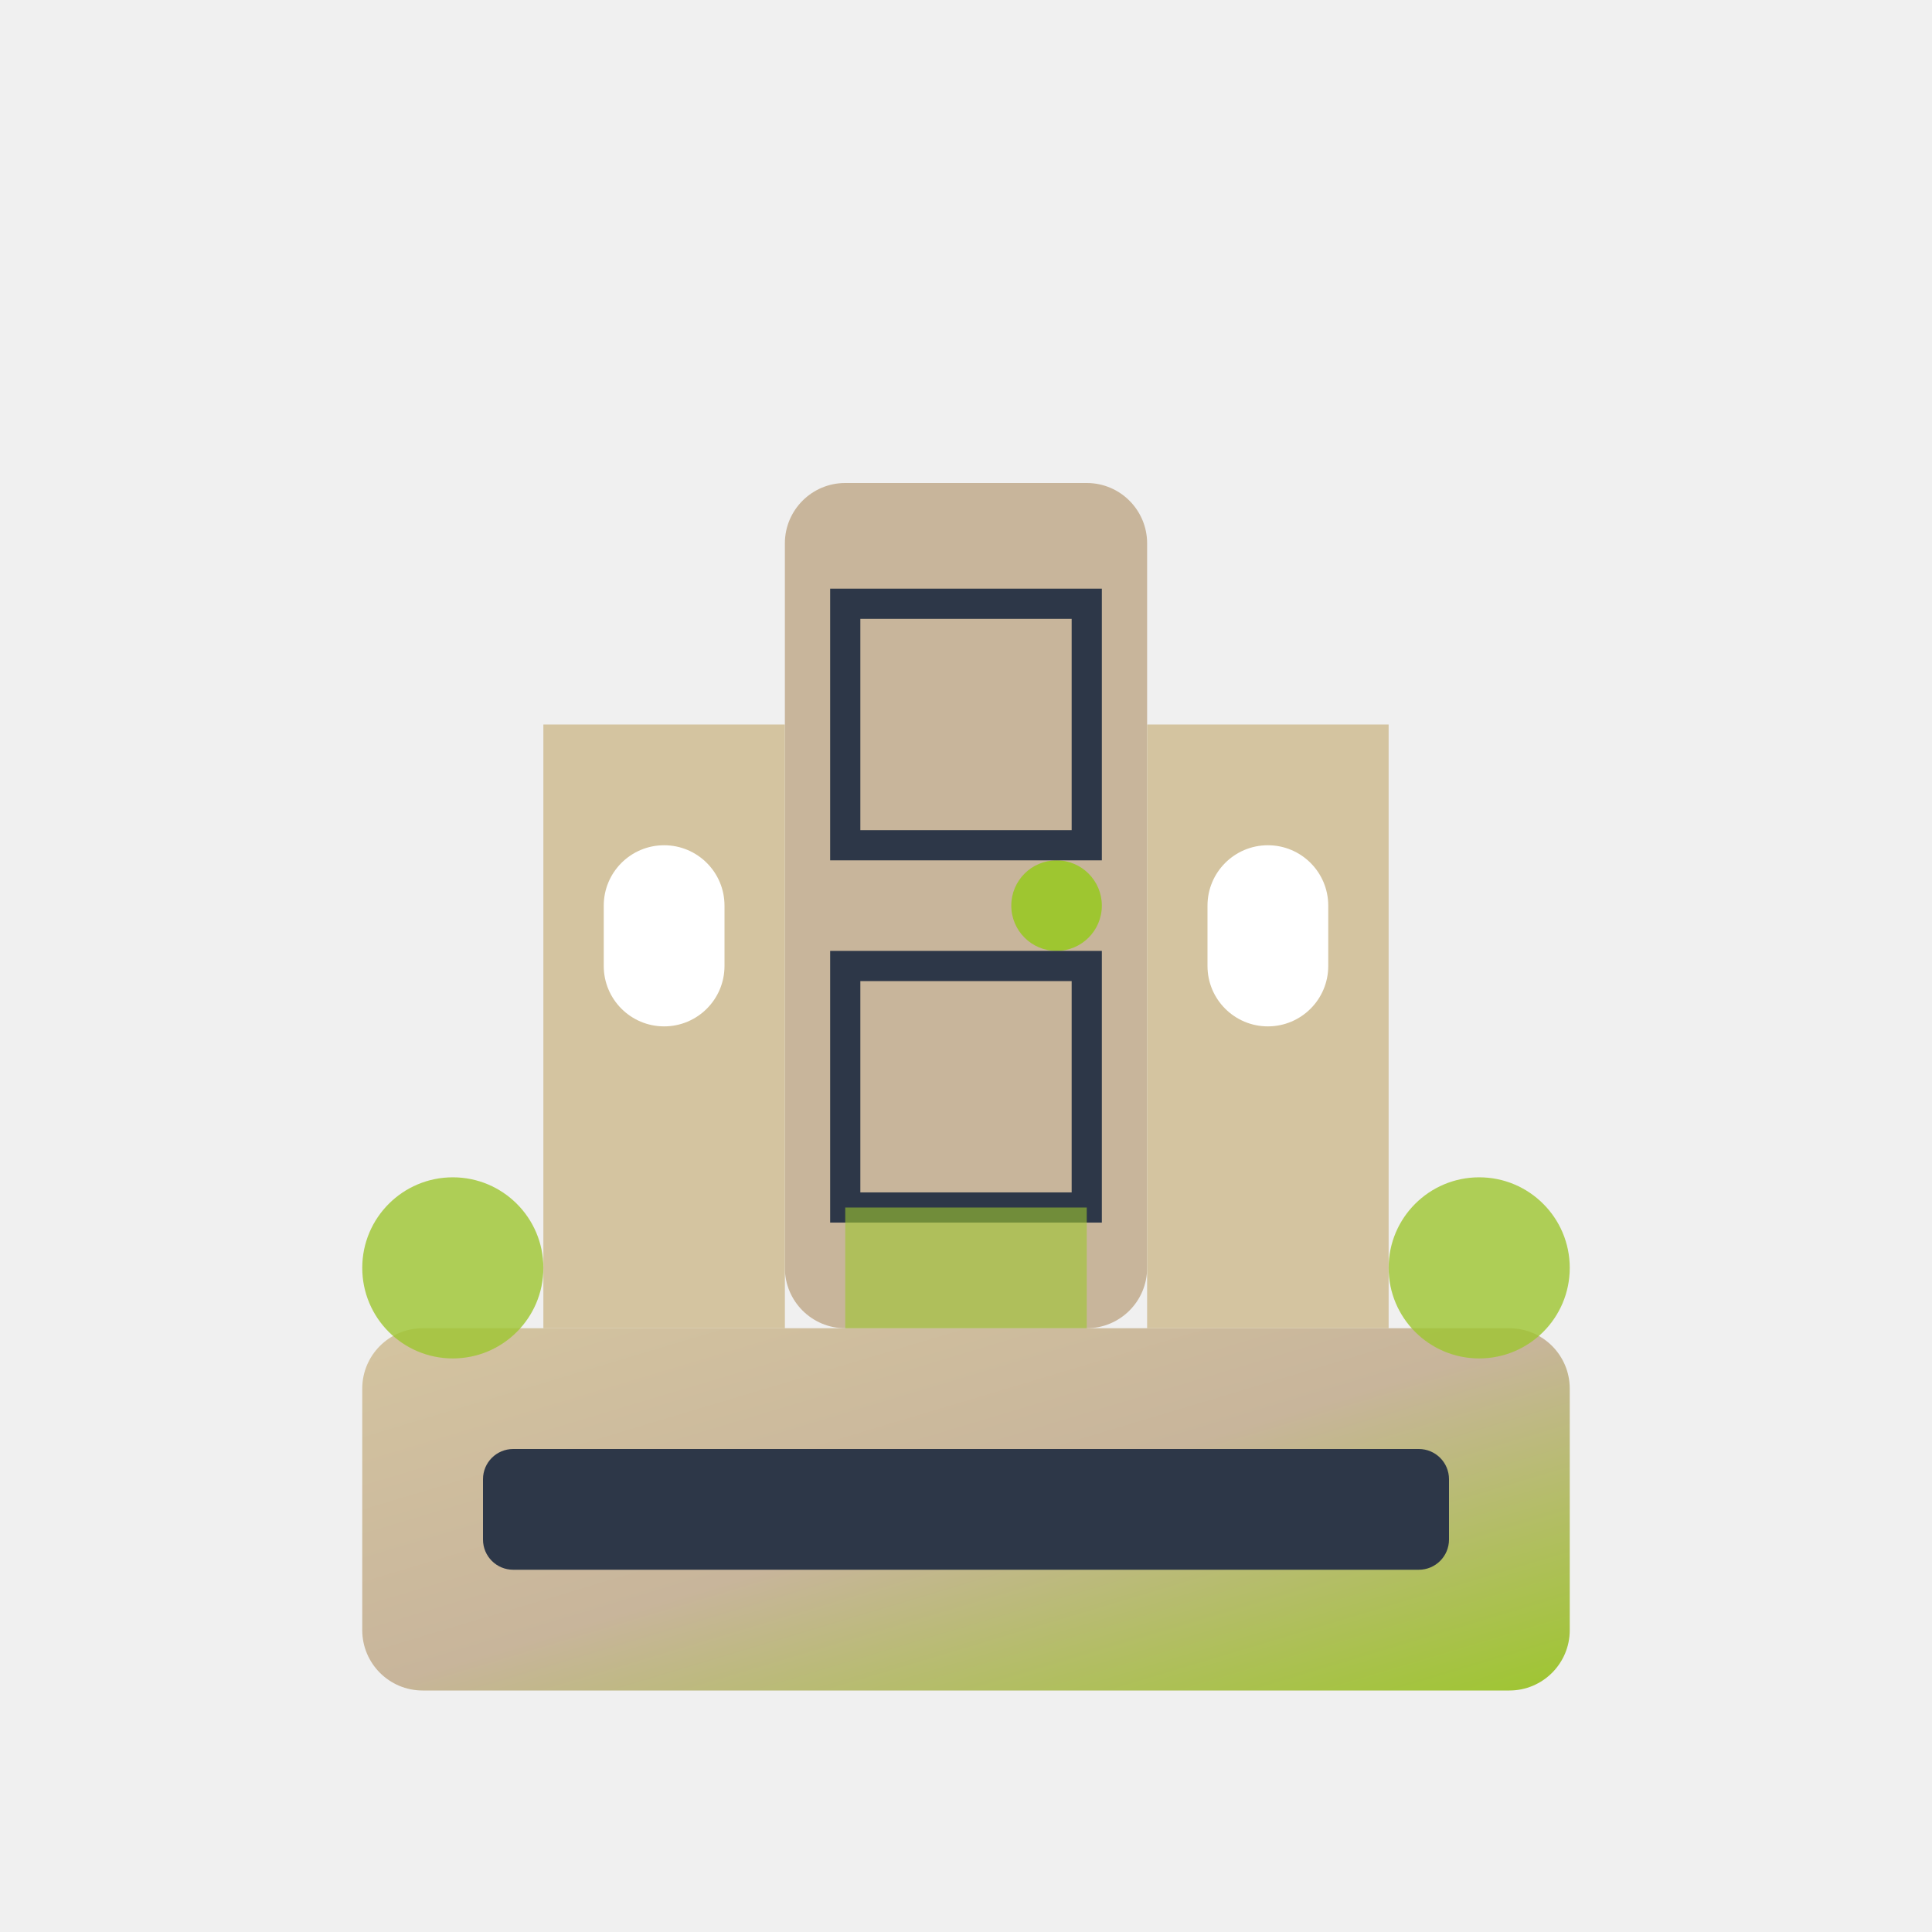
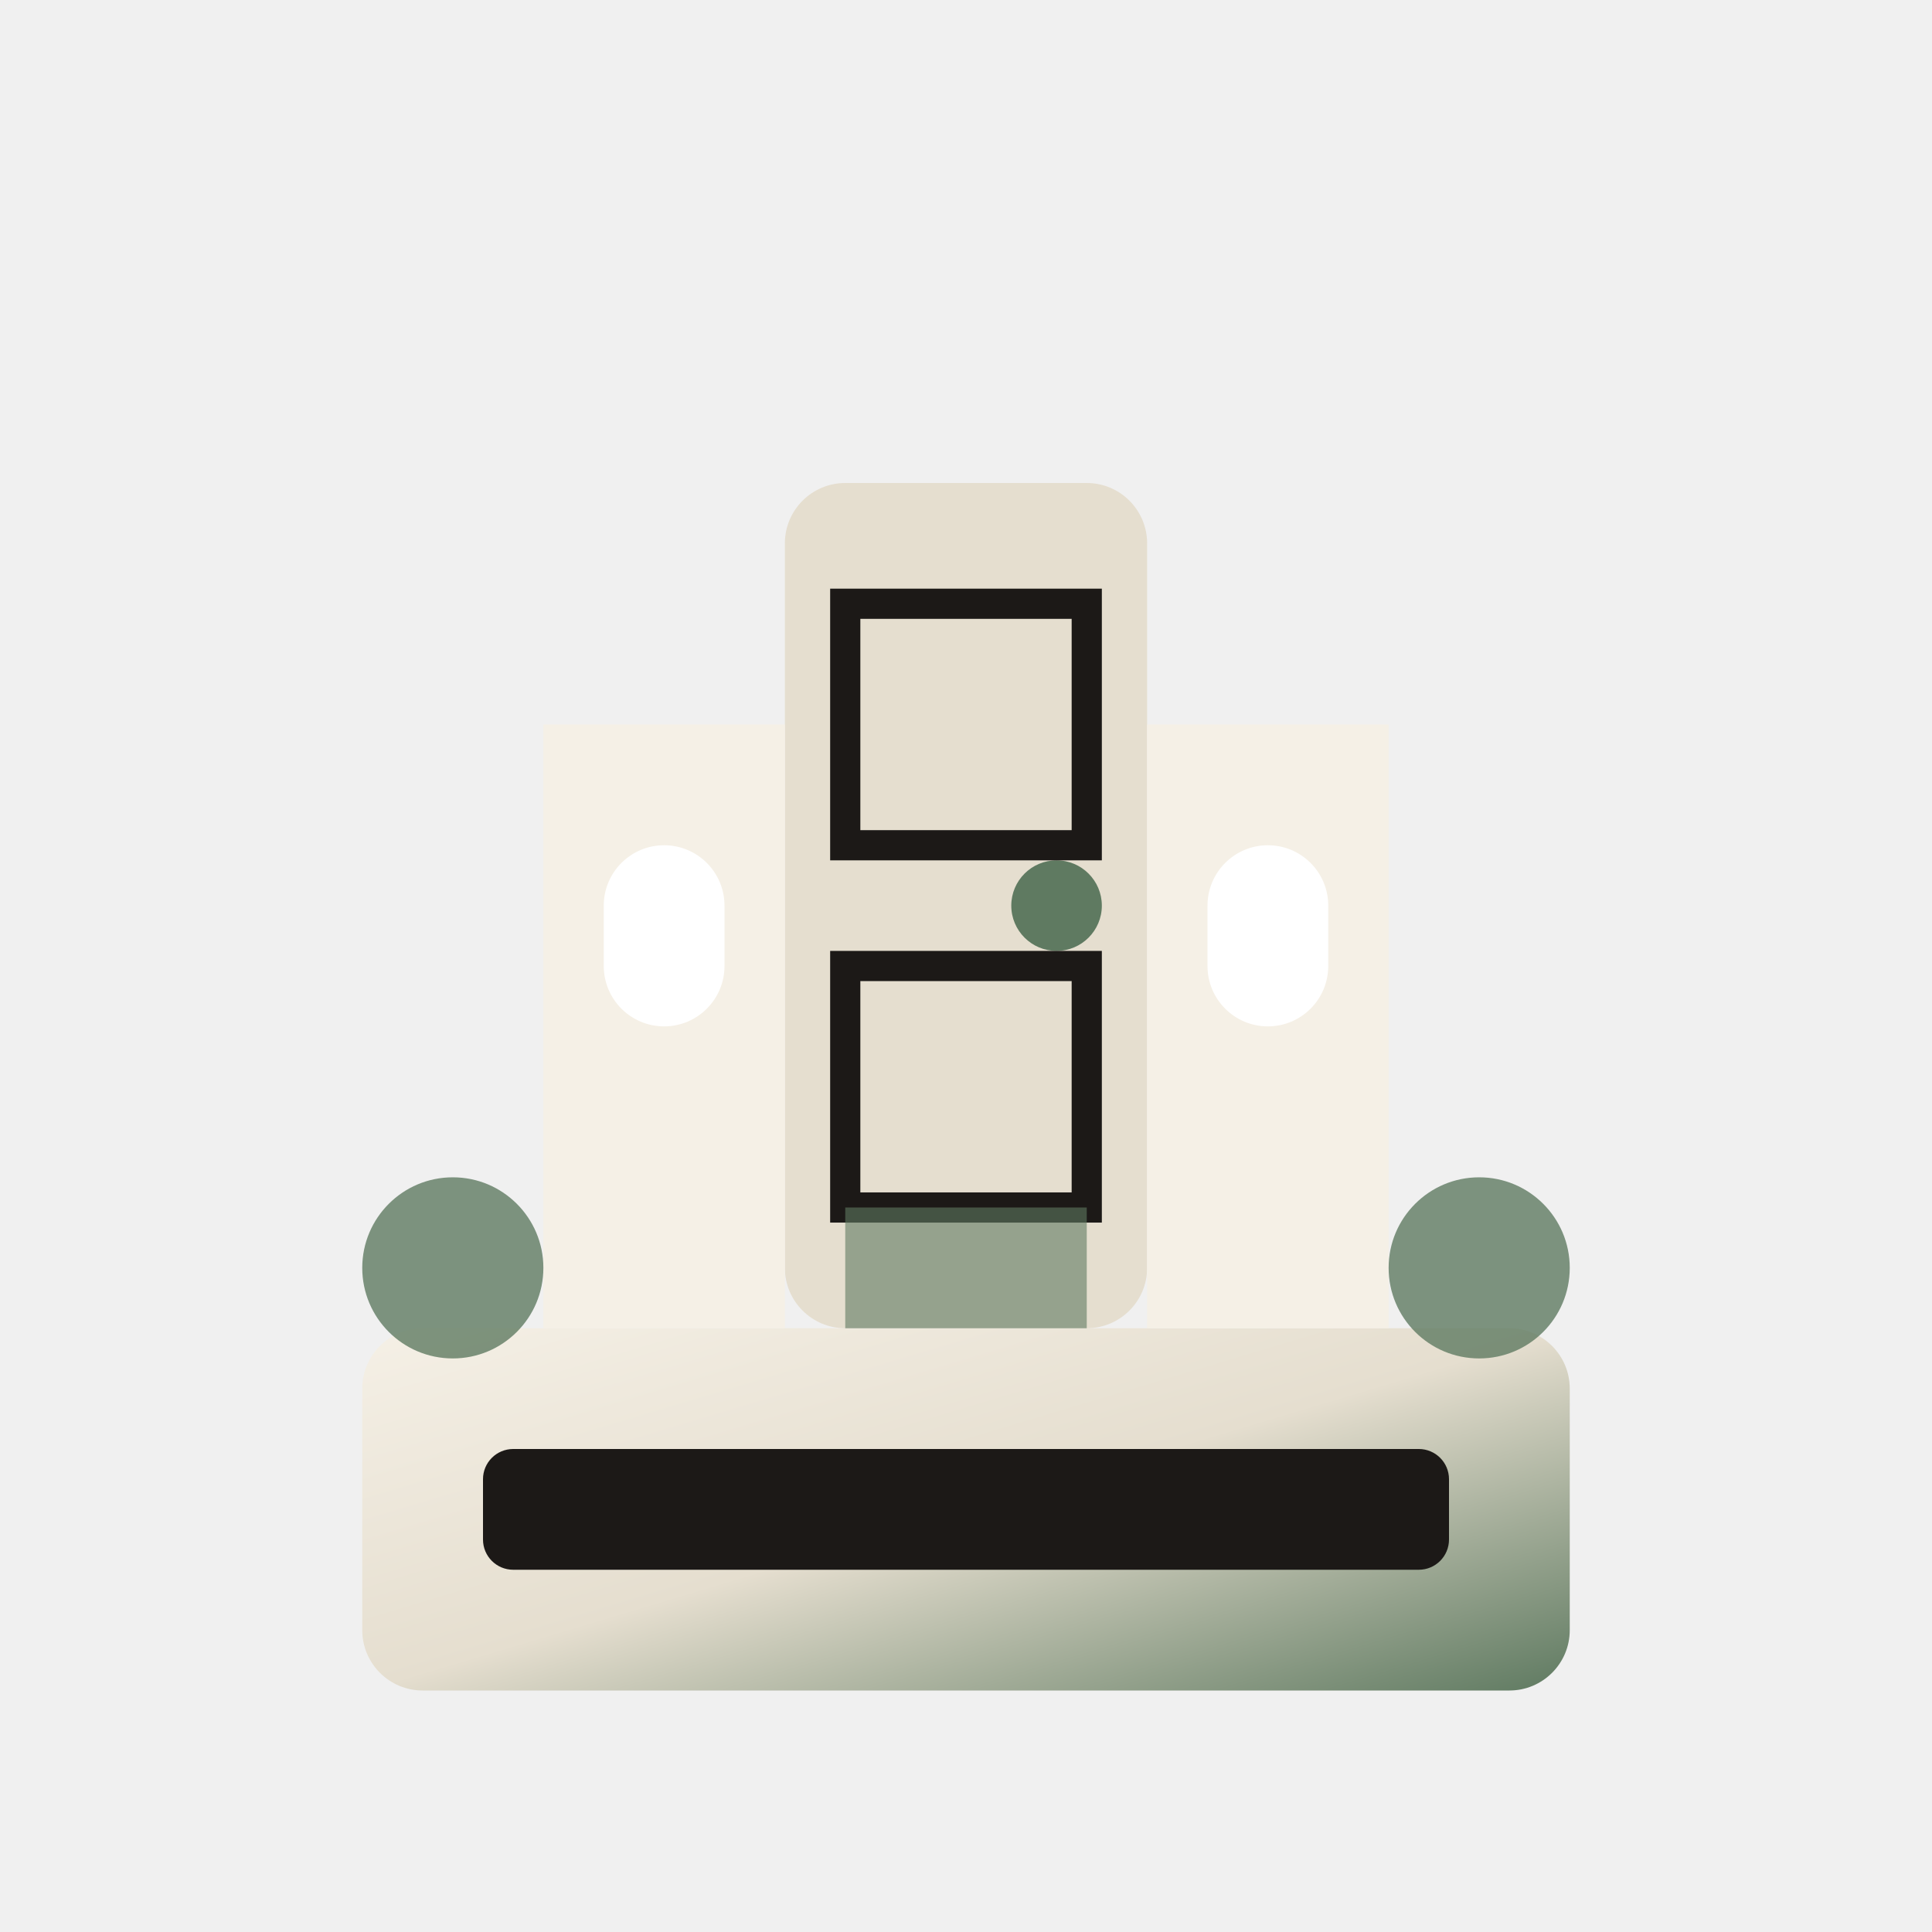
<svg xmlns="http://www.w3.org/2000/svg" viewBox="0 0 64 64" width="64" height="64">
  <defs>
    <linearGradient id="visitGradient" x1="0%" y1="0%" x2="100%" y2="100%">
-       <stop offset="0%" style="stop-color:#D4C4A0" />
-       <stop offset="50%" style="stop-color:#C8B59B" />
-       <stop offset="100%" style="stop-color:#9EC630" />
+       <stop offset="0%" style="stop-color:#F5F0E6" />
+       <stop offset="50%" style="stop-color:#E5DECF" />
+       <stop offset="100%" style="stop-color:#5F7A61" />
    </linearGradient>
  </defs>
  <rect x="12" y="44" width="40" height="12" fill="url(#visitGradient)" rx="2" />
-   <rect x="16" y="48" width="32" height="4" fill="#2D3748" rx="1" />
-   <rect x="26" y="16" width="12" height="28" fill="#C8B59B" rx="2" />
-   <circle cx="35" cy="30" r="1.5" fill="#9EC630" />
-   <rect x="28" y="20" width="8" height="8" fill="none" stroke="#2D3748" stroke-width="1" />
-   <rect x="28" y="32" width="8" height="8" fill="none" stroke="#2D3748" stroke-width="1" />
-   <rect x="18" y="24" width="8" height="20" fill="#D4C4A0" />
-   <rect x="38" y="24" width="8" height="20" fill="#D4C4A0" />
+   <rect x="16" y="48" width="32" height="4" fill="#1C1917" rx="1" />
+   <rect x="26" y="16" width="12" height="28" fill="#E5DECF" rx="2" />
+   <circle cx="35" cy="30" r="1.5" fill="#5F7A61" />
+   <rect x="28" y="20" width="8" height="8" fill="none" stroke="#1C1917" stroke-width="1" />
+   <rect x="28" y="32" width="8" height="8" fill="none" stroke="#1C1917" stroke-width="1" />
+   <rect x="18" y="24" width="8" height="20" fill="#F5F0E6" />
+   <rect x="38" y="24" width="8" height="20" fill="#F5F0E6" />
  <rect x="20" y="28" width="4" height="6" fill="#FFFFFF" rx="2" />
  <rect x="40" y="28" width="4" height="6" fill="#FFFFFF" rx="2" />
-   <rect x="28" y="40" width="8" height="4" fill="#9EC630" opacity="0.6" />
-   <circle cx="15" cy="42" r="3" fill="#9EC630" opacity="0.8" />
-   <circle cx="49" cy="42" r="3" fill="#9EC630" opacity="0.8" />
+   <rect x="28" y="40" width="8" height="4" fill="#5F7A61" opacity="0.6" />
+   <circle cx="15" cy="42" r="3" fill="#5F7A61" opacity="0.8" />
+   <circle cx="49" cy="42" r="3" fill="#5F7A61" opacity="0.8" />
</svg>
